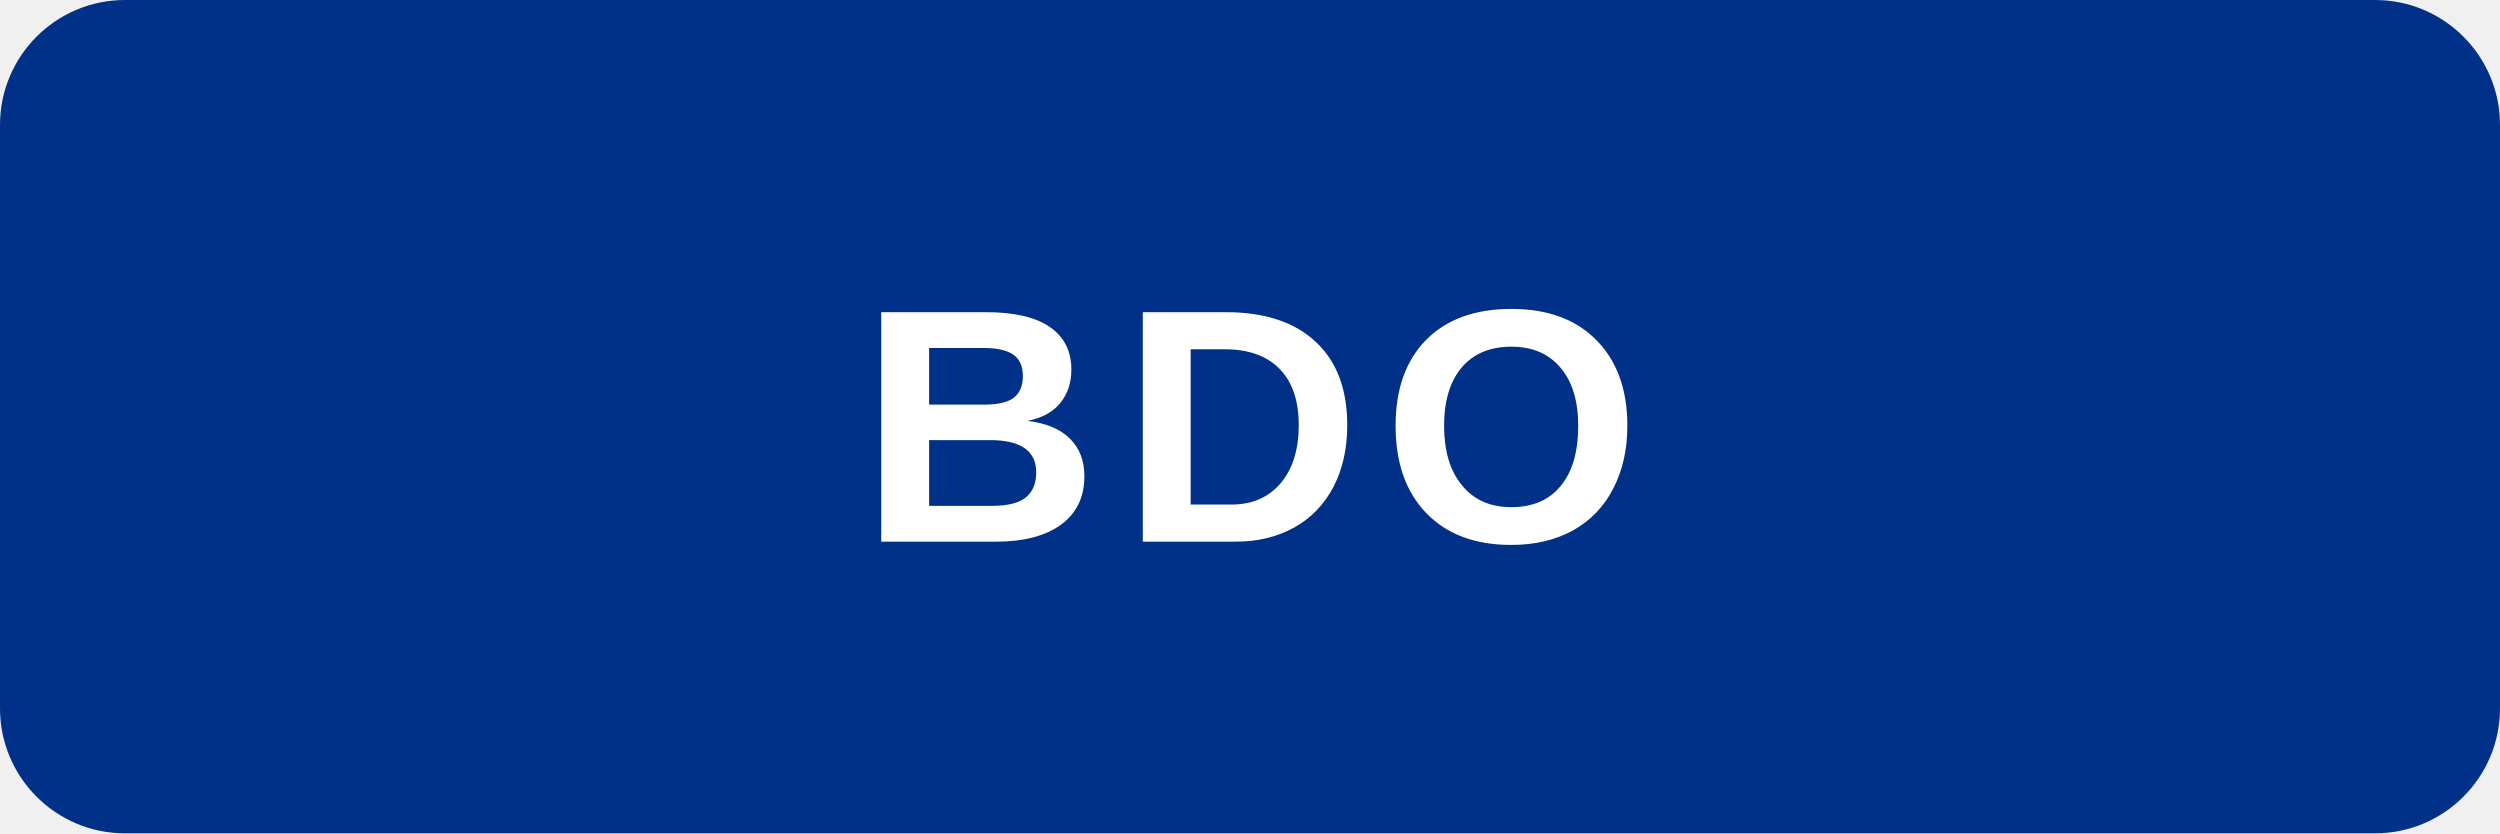
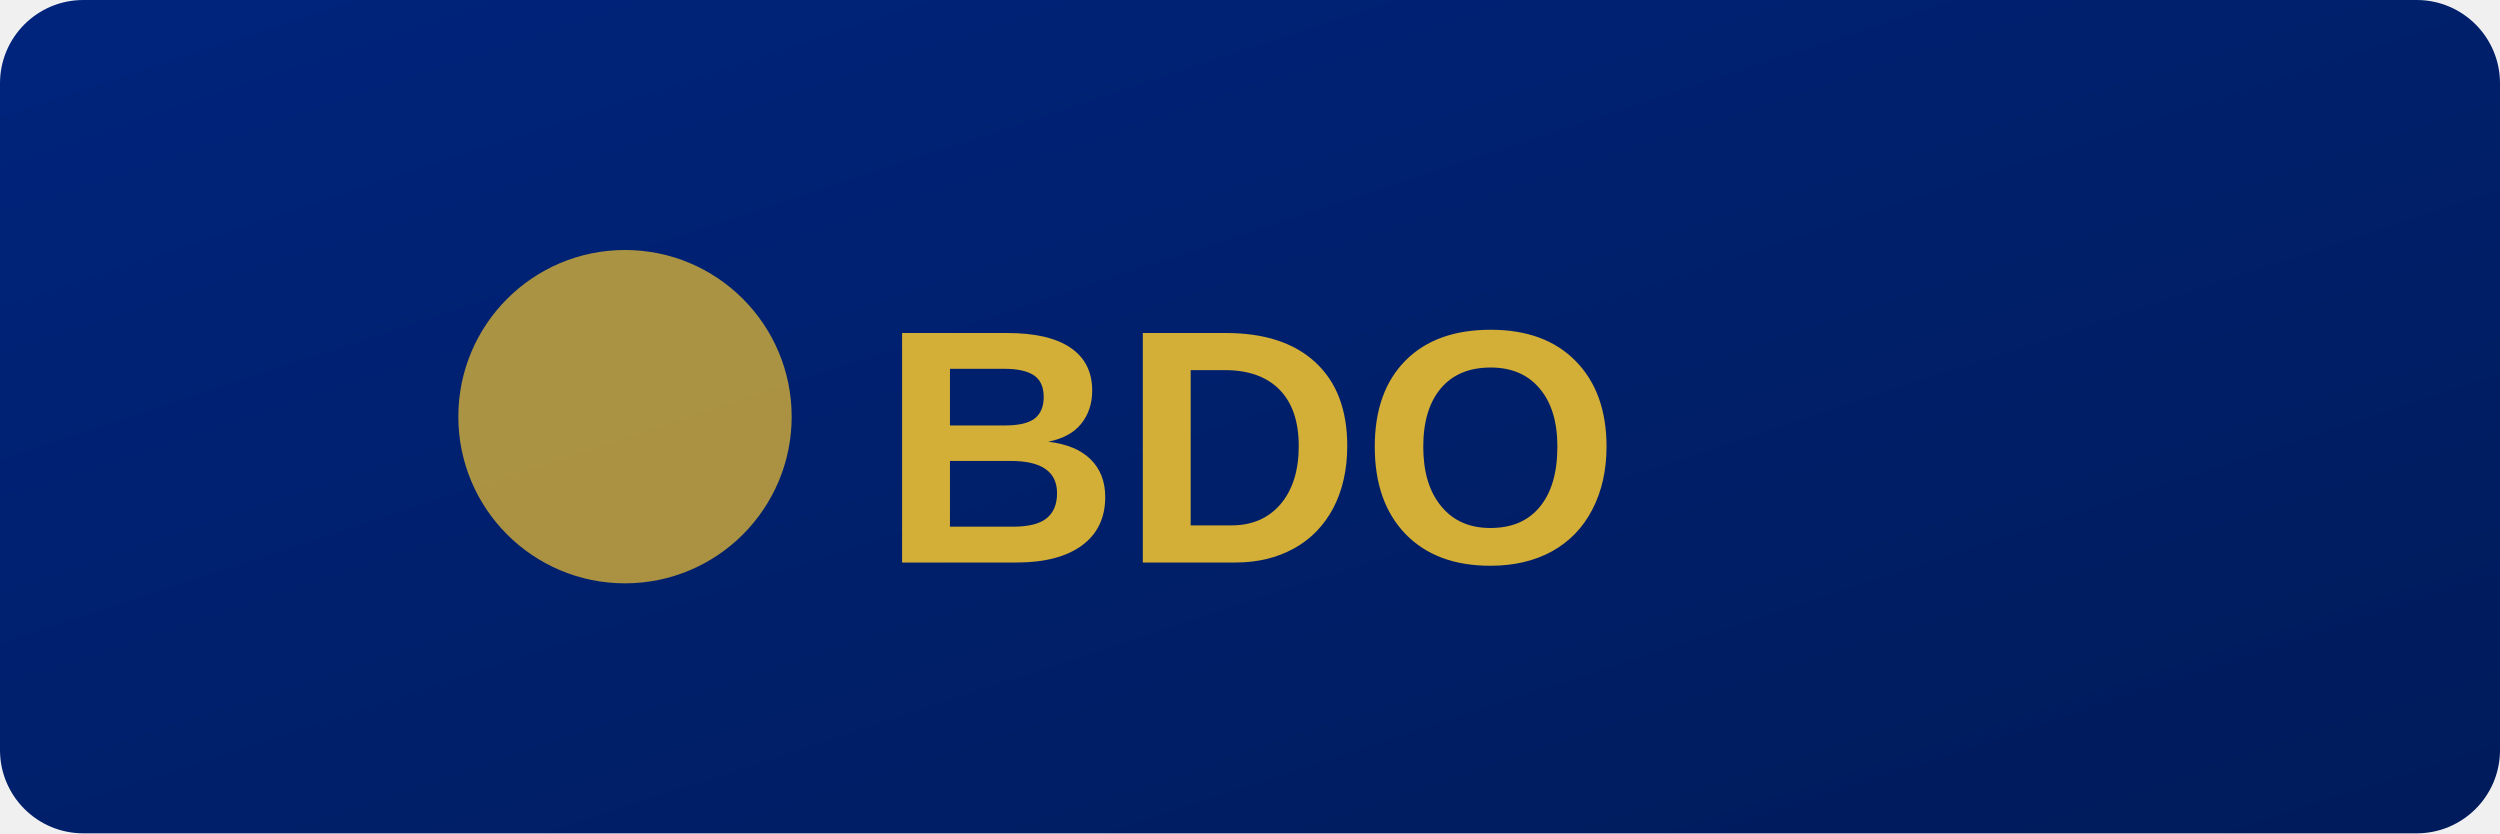
<svg xmlns="http://www.w3.org/2000/svg" viewBox="0 0 120 40">
-   <rect width="120" height="40" rx="6" fill="#003087" />
-   <text x="60" y="26" font-family="Arial,sans-serif" font-weight="800" font-size="16" fill="#fff" text-anchor="middle" letter-spacing="1">BDO</text>
+   <defs>
+     <linearGradient id="bdoGrad" x1="0%" y1="0%" x2="100%" y2="100%">
+       <stop offset="0%" style="stop-color:#00247D;stop-opacity:1" />
+       <stop offset="100%" style="stop-color:#001B5A;stop-opacity:1" />
+     </linearGradient>
+   </defs>
+   <rect width="120" height="40" rx="4" fill="url(#bdoGrad)" />
+   <circle cx="30" cy="20" r="8" fill="#D4AF37" opacity="0.8" />
+   <text x="60" y="27" font-family="Arial, sans-serif" font-weight="900" font-size="16" fill="#D4AF37" text-anchor="middle">BDO</text>
</svg>
